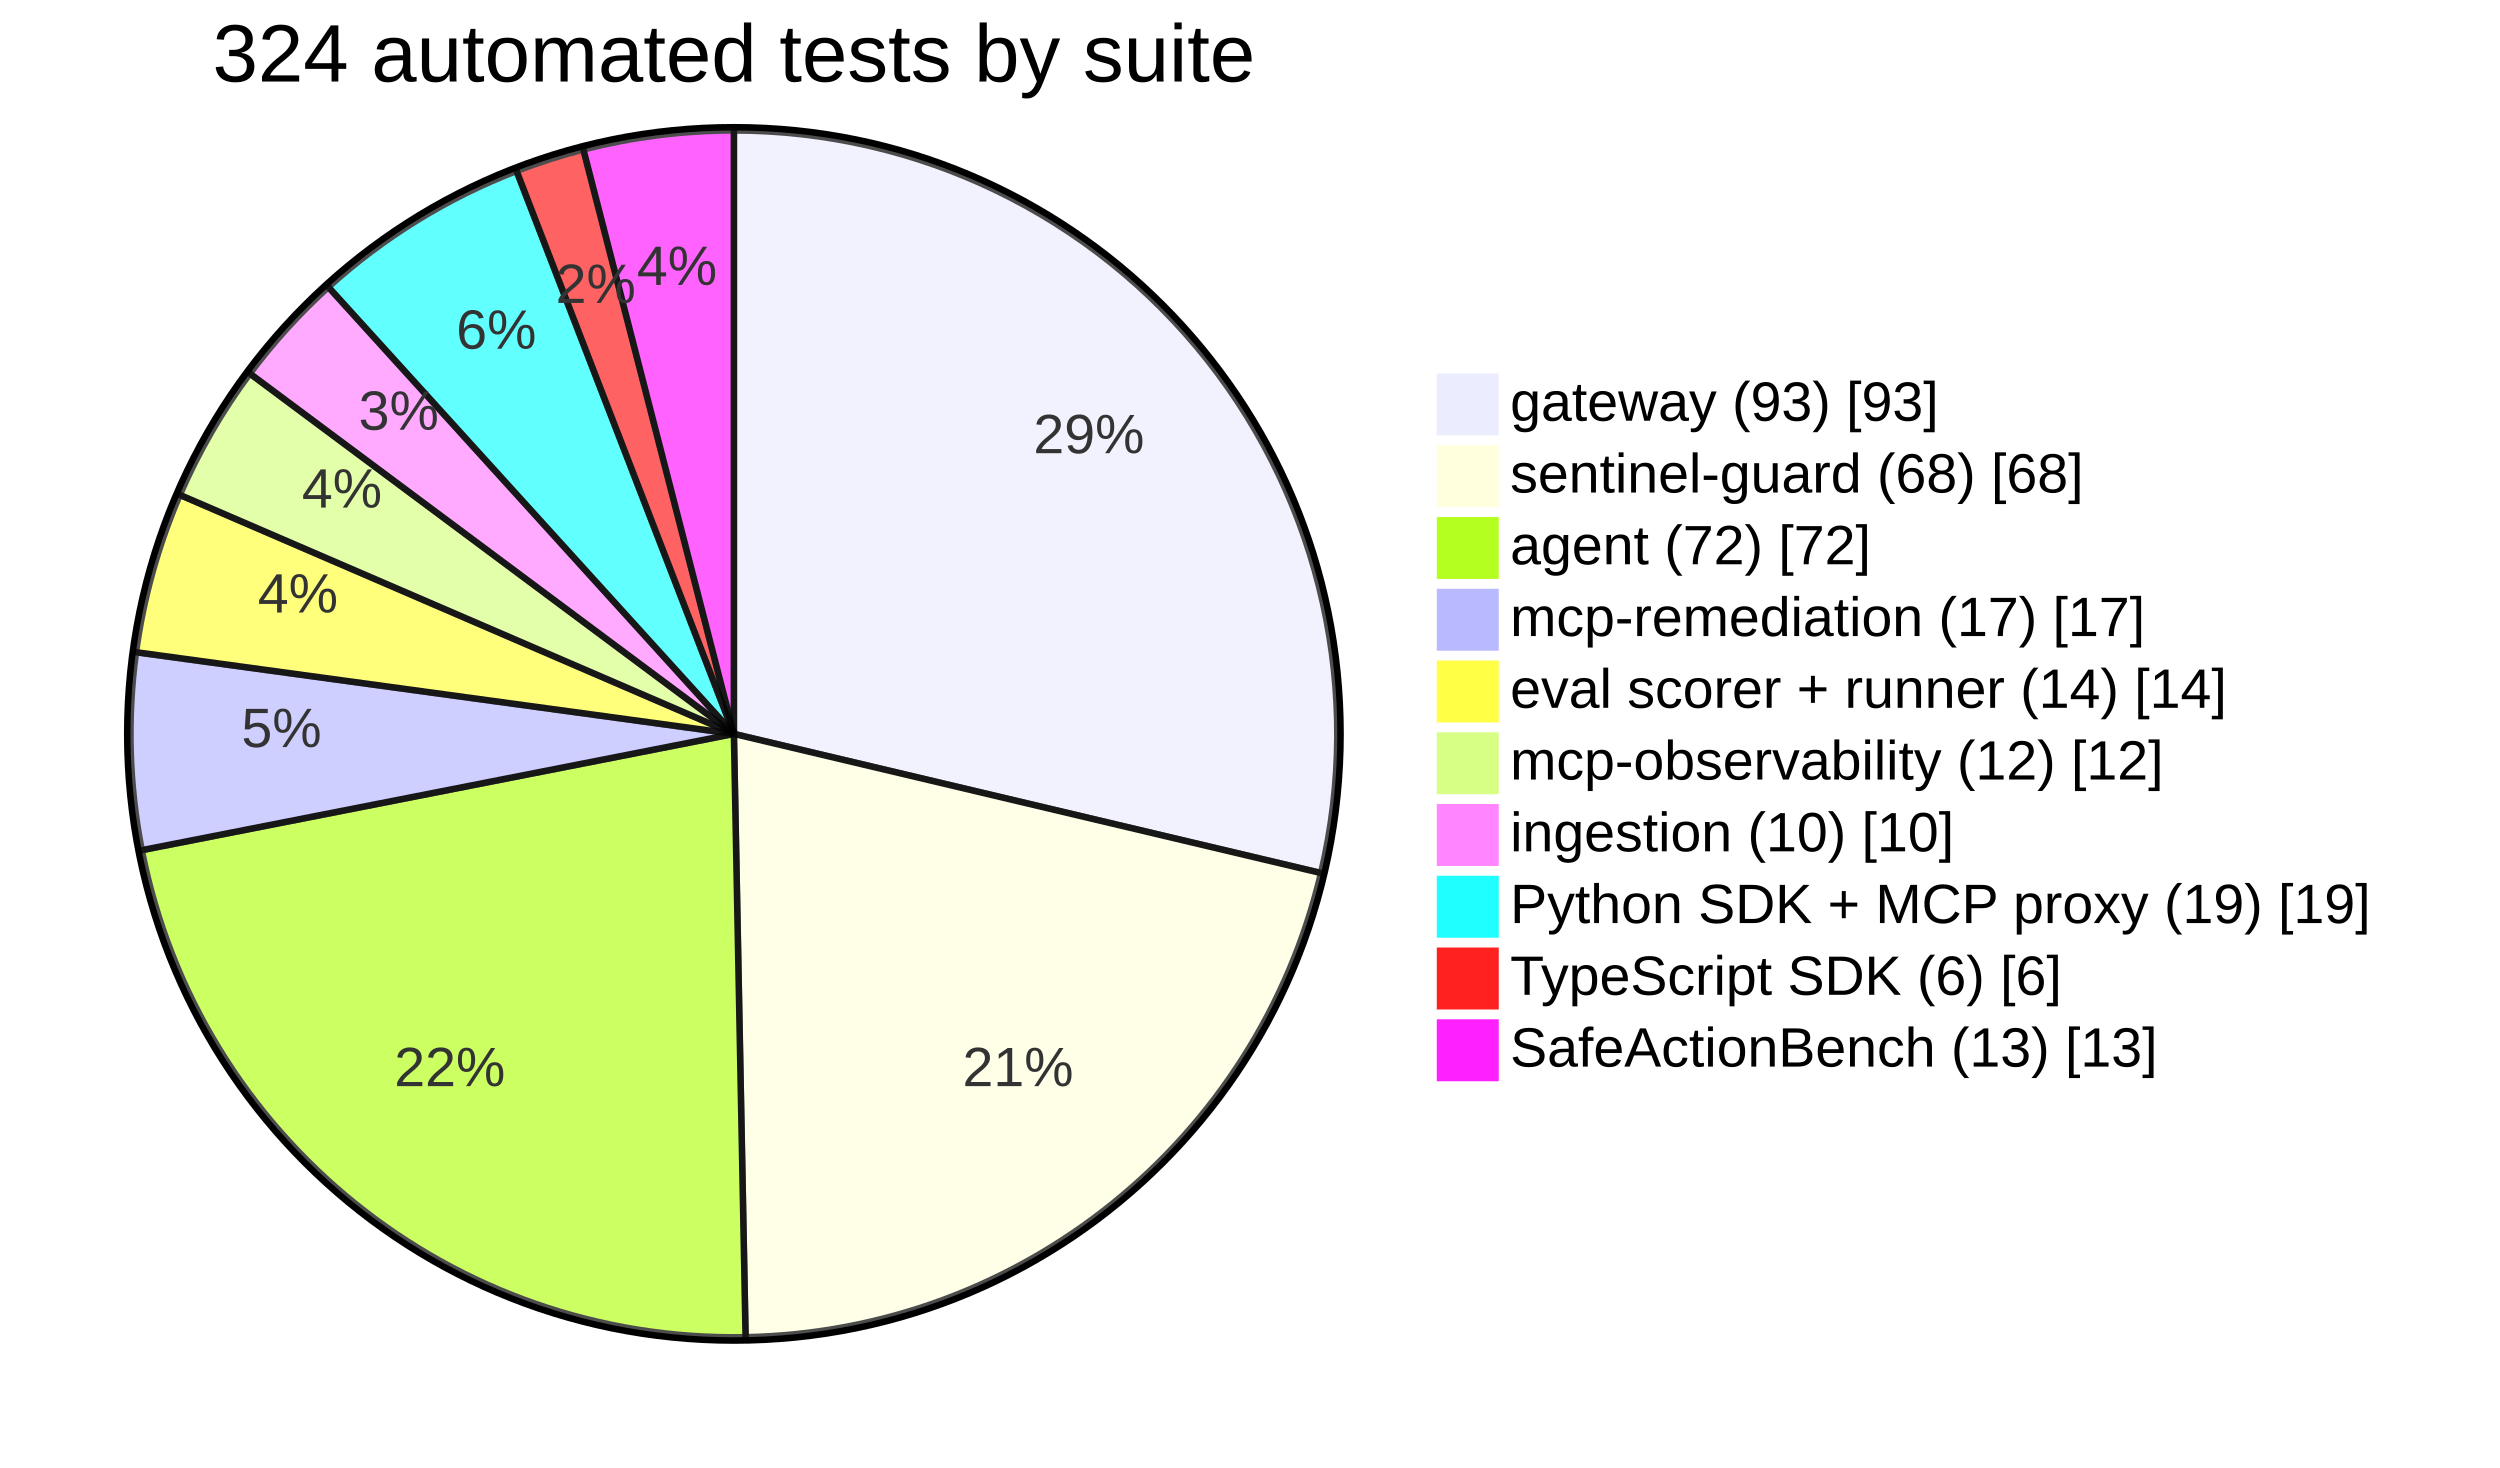
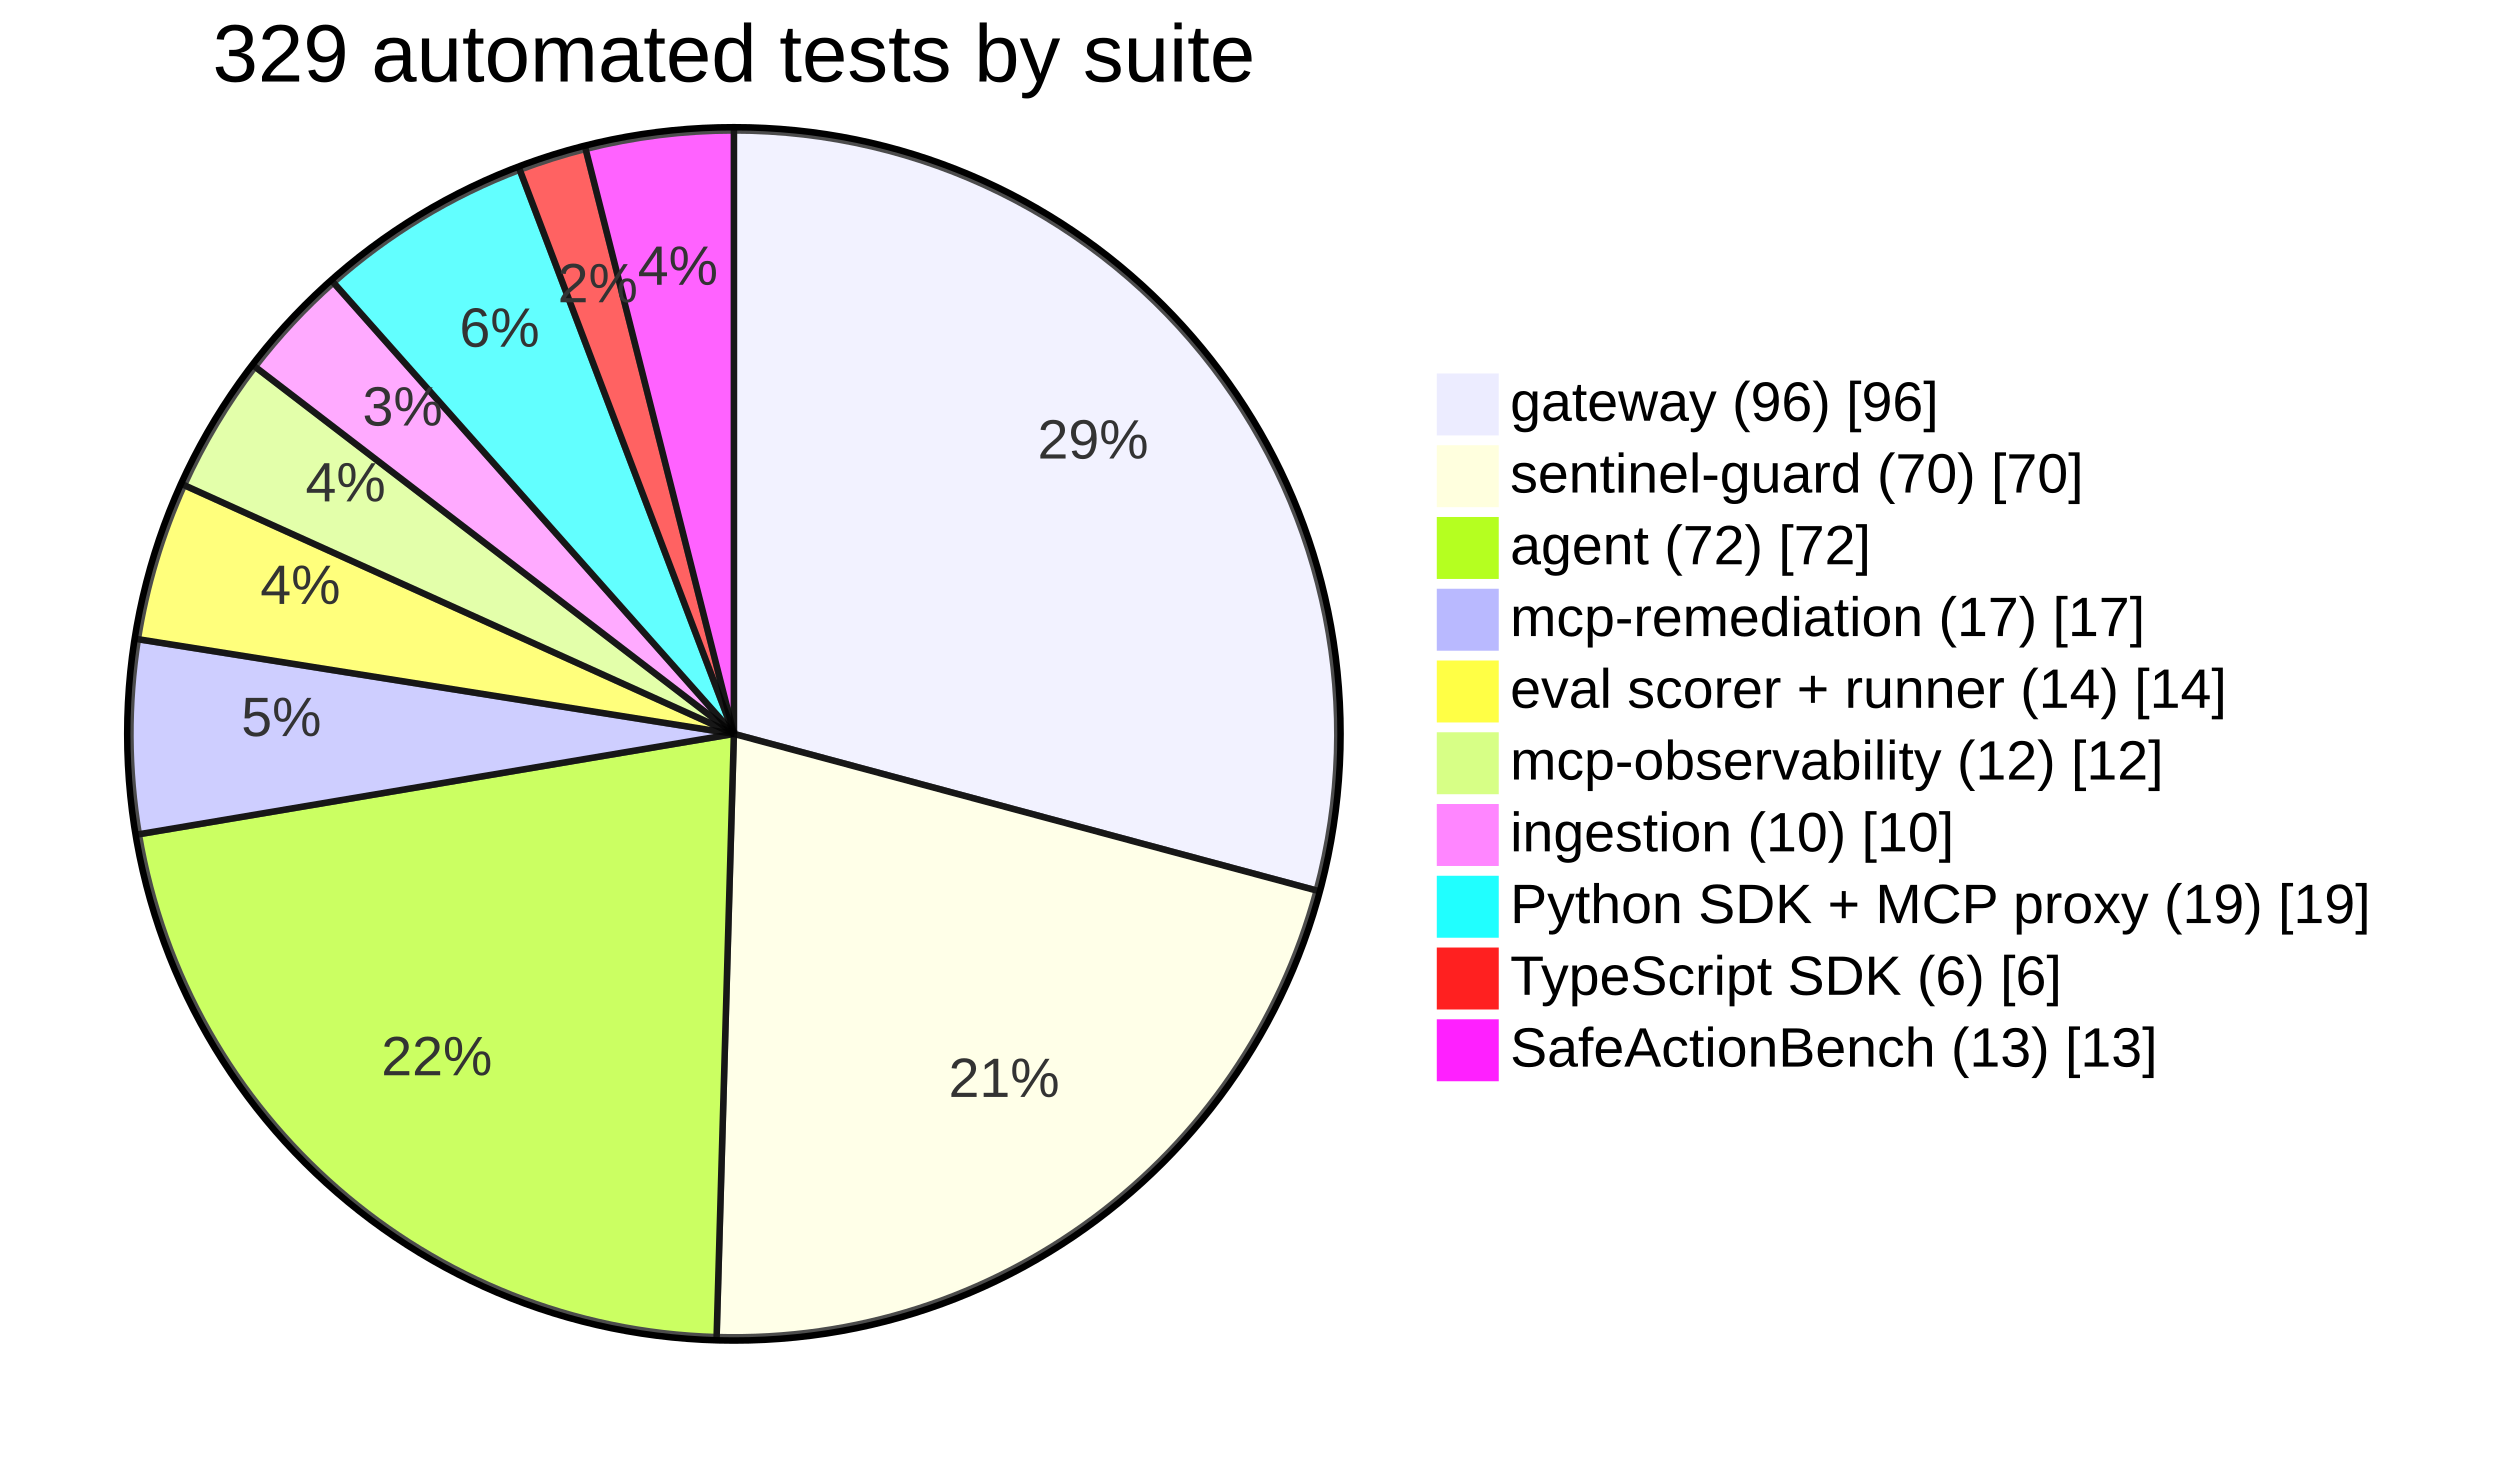
<svg xmlns="http://www.w3.org/2000/svg" id="my-svg" width="100%" viewBox="0 0 766.469 450" style="max-width: 766.469px; background-color: white;" role="graphics-document document" aria-roledescription="pie">
  <style>#my-svg{font-family:"trebuchet ms",verdana,arial,sans-serif;font-size:16px;fill:#333;}@keyframes edge-animation-frame{from{stroke-dashoffset:0;}}@keyframes dash{to{stroke-dashoffset:0;}}#my-svg .edge-animation-slow{stroke-dasharray:9,5!important;stroke-dashoffset:900;animation:dash 50s linear infinite;stroke-linecap:round;}#my-svg .edge-animation-fast{stroke-dasharray:9,5!important;stroke-dashoffset:900;animation:dash 20s linear infinite;stroke-linecap:round;}#my-svg .error-icon{fill:#552222;}#my-svg .error-text{fill:#552222;stroke:#552222;}#my-svg .edge-thickness-normal{stroke-width:1px;}#my-svg .edge-thickness-thick{stroke-width:3.5px;}#my-svg .edge-pattern-solid{stroke-dasharray:0;}#my-svg .edge-thickness-invisible{stroke-width:0;fill:none;}#my-svg .edge-pattern-dashed{stroke-dasharray:3;}#my-svg .edge-pattern-dotted{stroke-dasharray:2;}#my-svg .marker{fill:#333333;stroke:#333333;}#my-svg .marker.cross{stroke:#333333;}#my-svg svg{font-family:"trebuchet ms",verdana,arial,sans-serif;font-size:16px;}#my-svg p{margin:0;}#my-svg .pieCircle{stroke:black;stroke-width:2px;opacity:0.7;}#my-svg .pieCircle.highlighted{scale:1.05;opacity:1;}#my-svg .pieCircle.highlightedOnHover:hover{transition-duration:250ms;scale:1.05;opacity:1;}#my-svg .pieOuterCircle{stroke:black;stroke-width:2px;fill:none;}#my-svg .pieTitleText{text-anchor:middle;font-size:25px;fill:black;font-family:"trebuchet ms",verdana,arial,sans-serif;}#my-svg .slice{font-family:"trebuchet ms",verdana,arial,sans-serif;fill:#333;font-size:17px;}#my-svg .legend text{fill:black;font-family:"trebuchet ms",verdana,arial,sans-serif;font-size:17px;}#my-svg .node .neo-node{stroke:#9370DB;}#my-svg [data-look="neo"].node rect,#my-svg [data-look="neo"].cluster rect,#my-svg [data-look="neo"].node polygon{stroke:#9370DB;filter:drop-shadow(1px 2px 2px rgba(185, 185, 185, 1));}#my-svg [data-look="neo"].swimlane.cluster rect{filter:none;}#my-svg [data-look="neo"].node path{stroke:#9370DB;stroke-width:1px;}#my-svg [data-look="neo"].node .outer-path{filter:drop-shadow(1px 2px 2px rgba(185, 185, 185, 1));}#my-svg [data-look="neo"].node .neo-line path{stroke:#9370DB;filter:none;}#my-svg [data-look="neo"].node circle{stroke:#9370DB;filter:drop-shadow(1px 2px 2px rgba(185, 185, 185, 1));}#my-svg [data-look="neo"].node circle .state-start{fill:#000000;}#my-svg [data-look="neo"].icon-shape .icon{fill:#9370DB;filter:drop-shadow(1px 2px 2px rgba(185, 185, 185, 1));}#my-svg [data-look="neo"].icon-shape .icon-neo path{stroke:#9370DB;filter:drop-shadow(1px 2px 2px rgba(185, 185, 185, 1));}#my-svg :root{--mermaid-font-family:"trebuchet ms",verdana,arial,sans-serif;}</style>
  <g />
  <g transform="translate(225,225)">
    <g>
      <circle cx="0" cy="0" r="186" class="pieOuterCircle" />
-       <path d="M0,-185A185,185,0,0,1,180.013,42.664L0,0Z" fill="#ECECFF" class="pieCircle" />
-       <path d="M180.013,42.664A185,185,0,0,1,3.587,184.965L0,0Z" fill="#ffffde" class="pieCircle" />
-       <path d="M3.587,184.965A185,185,0,0,1,-181.532,35.652L0,0Z" fill="hsl(80, 100%, 56.275%)" class="pieCircle" />
-       <path d="M-181.532,35.652A185,185,0,0,1,-183.298,-25.036L0,0Z" fill="hsl(240, 100%, 86.275%)" class="pieCircle" />
-       <path d="M-183.298,-25.036A185,185,0,0,1,-169.87,-73.275L0,0Z" fill="hsl(60, 100%, 63.529%)" class="pieCircle" />
-       <path d="M-169.87,-73.275A185,185,0,0,1,-148.393,-110.474L0,0Z" fill="hsl(80, 100%, 76.275%)" class="pieCircle" />
-       <path d="M-148.393,-110.474A185,185,0,0,1,-124.321,-137.001L0,0Z" fill="hsl(300, 100%, 76.275%)" class="pieCircle" />
-       <path d="M-124.321,-137.001A185,185,0,0,1,-66.633,-172.583L0,0Z" fill="hsl(180, 100%, 56.275%)" class="pieCircle" />
-       <path d="M-66.633,-172.583A185,185,0,0,1,-46.147,-179.152L0,0Z" fill="hsl(0, 100%, 56.275%)" class="pieCircle" />
-       <path d="M-46.147,-179.152A185,185,0,0,1,0,-185L0,0Z" fill="hsl(300, 100%, 56.275%)" class="pieCircle" />
-       <text transform="translate(108.8377,-86.05767)" class="slice" style="text-anchor: middle;">29%</text>
-       <text transform="translate(87.10893,107.9981)" class="slice" style="text-anchor: middle;">21%</text>
-       <text transform="translate(-87.10893,107.9981)" class="slice" style="text-anchor: middle;">22%</text>
-       <text transform="translate(-138.6913,4.035505)" class="slice" style="text-anchor: middle;">5%</text>
-       <text transform="translate(-133.6677,-37.20895)" class="slice" style="text-anchor: middle;">4%</text>
-       <text transform="translate(-120.161,-69.375)" class="slice" style="text-anchor: middle;">4%</text>
-       <text transform="translate(-102.7505,-93.24109)" class="slice" style="text-anchor: middle;">3%</text>
-       <text transform="translate(-72.8405,-118.0924)" class="slice" style="text-anchor: middle;">6%</text>
-       <text transform="translate(-42.36398,-132.1244)" class="slice" style="text-anchor: middle;">2%</text>
-       <text transform="translate(-17.44337,-137.6492)" class="slice" style="text-anchor: middle;">4%</text>
+       <path d="M0,-185A185,185,0,0,1,178.658,48.024L0,0Z" fill="#ECECFF" class="pieCircle" />
+       <path d="M178.658,48.024A185,185,0,0,1,-5.299,184.924L0,0Z" fill="#ffffde" class="pieCircle" />
+       <path d="M-5.299,184.924A185,185,0,0,1,-182.423,30.771L0,0Z" fill="hsl(80, 100%, 56.275%)" class="pieCircle" />
+       <path d="M-182.423,30.771A185,185,0,0,1,-182.709,-29.028L0,0Z" fill="hsl(240, 100%, 86.275%)" class="pieCircle" />
+       <path d="M-182.709,-29.028A185,185,0,0,1,-168.548,-76.267L0,0Z" fill="hsl(60, 100%, 63.529%)" class="pieCircle" />
+       <path d="M-168.548,-76.267A185,185,0,0,1,-146.815,-112.562L0,0Z" fill="hsl(80, 100%, 76.275%)" class="pieCircle" />
+       <path d="M-146.815,-112.562A185,185,0,0,1,-122.779,-138.384L0,0Z" fill="hsl(300, 100%, 76.275%)" class="pieCircle" />
+       <path d="M-122.779,-138.384A185,185,0,0,1,-65.665,-172.954L0,0Z" fill="hsl(180, 100%, 56.275%)" class="pieCircle" />
+       <path d="M-65.665,-172.954A185,185,0,0,1,-45.46,-179.328L0,0Z" fill="hsl(0, 100%, 56.275%)" class="pieCircle" />
+       <path d="M-45.46,-179.328A185,185,0,0,1,0,-185L0,0Z" fill="hsl(300, 100%, 56.275%)" class="pieCircle" />
+       <text transform="translate(110.1114,-84.42184)" class="slice" style="text-anchor: middle;">29%</text>
+       <text transform="translate(82.83607,111.3092)" class="slice" style="text-anchor: middle;">21%</text>
+       <text transform="translate(-91.08928,104.6628)" class="slice" style="text-anchor: middle;">22%</text>
+       <text transform="translate(-138.7484,0.6624534)" class="slice" style="text-anchor: middle;">5%</text>
+       <text transform="translate(-132.907,-39.84096)" class="slice" style="text-anchor: middle;">4%</text>
+       <text transform="translate(-119.0418,-71.27848)" class="slice" style="text-anchor: middle;">4%</text>
+       <text transform="translate(-101.5606,-94.53572)" class="slice" style="text-anchor: middle;">3%</text>
+       <text transform="translate(-71.84602,-118.7001)" class="slice" style="text-anchor: middle;">6%</text>
+       <text transform="translate(-41.74048,-132.3227)" class="slice" style="text-anchor: middle;">2%</text>
+       <text transform="translate(-17.17965,-137.6823)" class="slice" style="text-anchor: middle;">4%</text>
    </g>
-     <text x="0" y="-200" class="pieTitleText">324 automated tests by suite</text>
+     <text x="0" y="-200" class="pieTitleText">329 automated tests by suite</text>
    <g class="legend" transform="translate(216,-110)">
      <rect width="18" height="18" style="fill: rgb(236, 236, 255); stroke: rgb(236, 236, 255);" />
-       <text x="22" y="14">gateway (93) [93]</text>
+       <text x="22" y="14">gateway (96) [96]</text>
    </g>
    <g class="legend" transform="translate(216,-88)">
      <rect width="18" height="18" style="fill: rgb(255, 255, 222); stroke: rgb(255, 255, 222);" />
-       <text x="22" y="14">sentinel-guard (68) [68]</text>
+       <text x="22" y="14">sentinel-guard (70) [70]</text>
    </g>
    <g class="legend" transform="translate(216,-66)">
      <rect width="18" height="18" style="fill: rgb(181, 255, 32); stroke: rgb(181, 255, 32);" />
      <text x="22" y="14">agent (72) [72]</text>
    </g>
    <g class="legend" transform="translate(216,-44)">
      <rect width="18" height="18" style="fill: rgb(185, 185, 255); stroke: rgb(185, 185, 255);" />
      <text x="22" y="14">mcp-remediation (17) [17]</text>
    </g>
    <g class="legend" transform="translate(216,-22)">
      <rect width="18" height="18" style="fill: rgb(255, 255, 69); stroke: rgb(255, 255, 69);" />
      <text x="22" y="14">eval scorer + runner (14) [14]</text>
    </g>
    <g class="legend" transform="translate(216,0)">
      <rect width="18" height="18" style="fill: rgb(215, 255, 134); stroke: rgb(215, 255, 134);" />
      <text x="22" y="14">mcp-observability (12) [12]</text>
    </g>
    <g class="legend" transform="translate(216,22)">
      <rect width="18" height="18" style="fill: rgb(255, 134, 255); stroke: rgb(255, 134, 255);" />
      <text x="22" y="14">ingestion (10) [10]</text>
    </g>
    <g class="legend" transform="translate(216,44)">
      <rect width="18" height="18" style="fill: rgb(32, 255, 255); stroke: rgb(32, 255, 255);" />
      <text x="22" y="14">Python SDK + MCP proxy (19) [19]</text>
    </g>
    <g class="legend" transform="translate(216,66)">
      <rect width="18" height="18" style="fill: rgb(255, 32, 32); stroke: rgb(255, 32, 32);" />
      <text x="22" y="14">TypeScript SDK (6) [6]</text>
    </g>
    <g class="legend" transform="translate(216,88)">
      <rect width="18" height="18" style="fill: rgb(255, 32, 255); stroke: rgb(255, 32, 255);" />
      <text x="22" y="14">SafeActionBench (13) [13]</text>
    </g>
  </g>
</svg>
